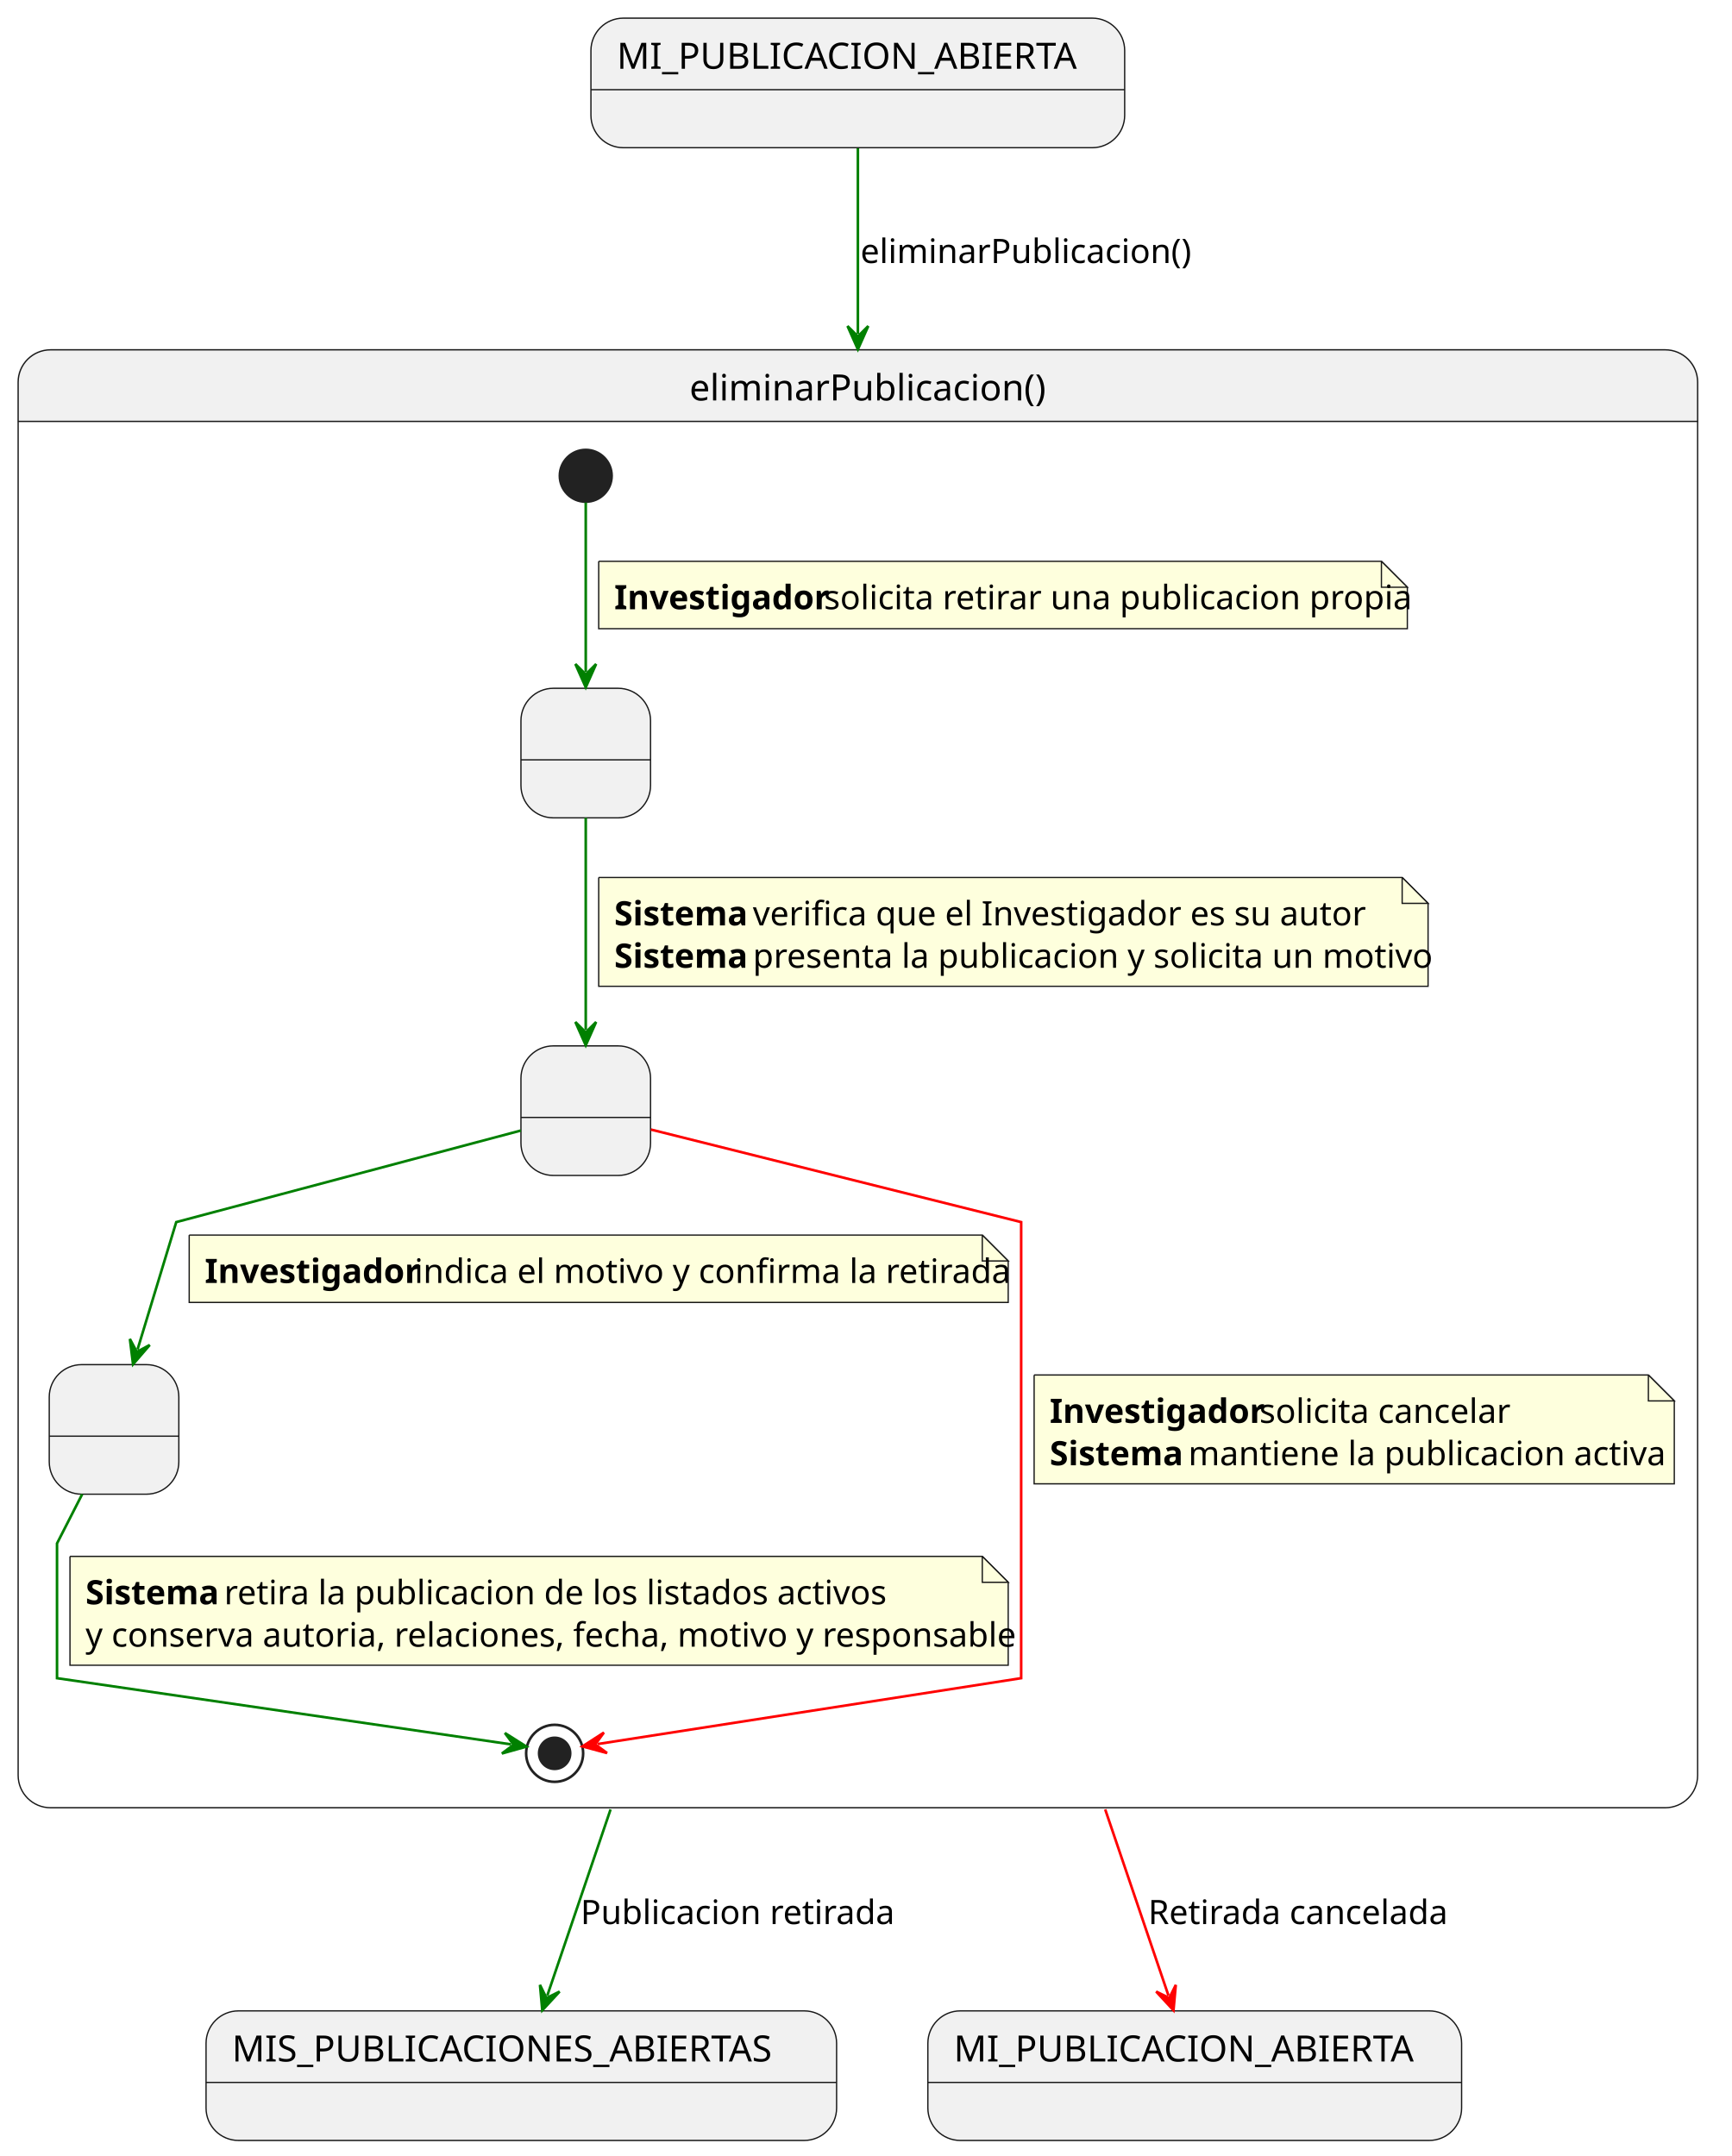
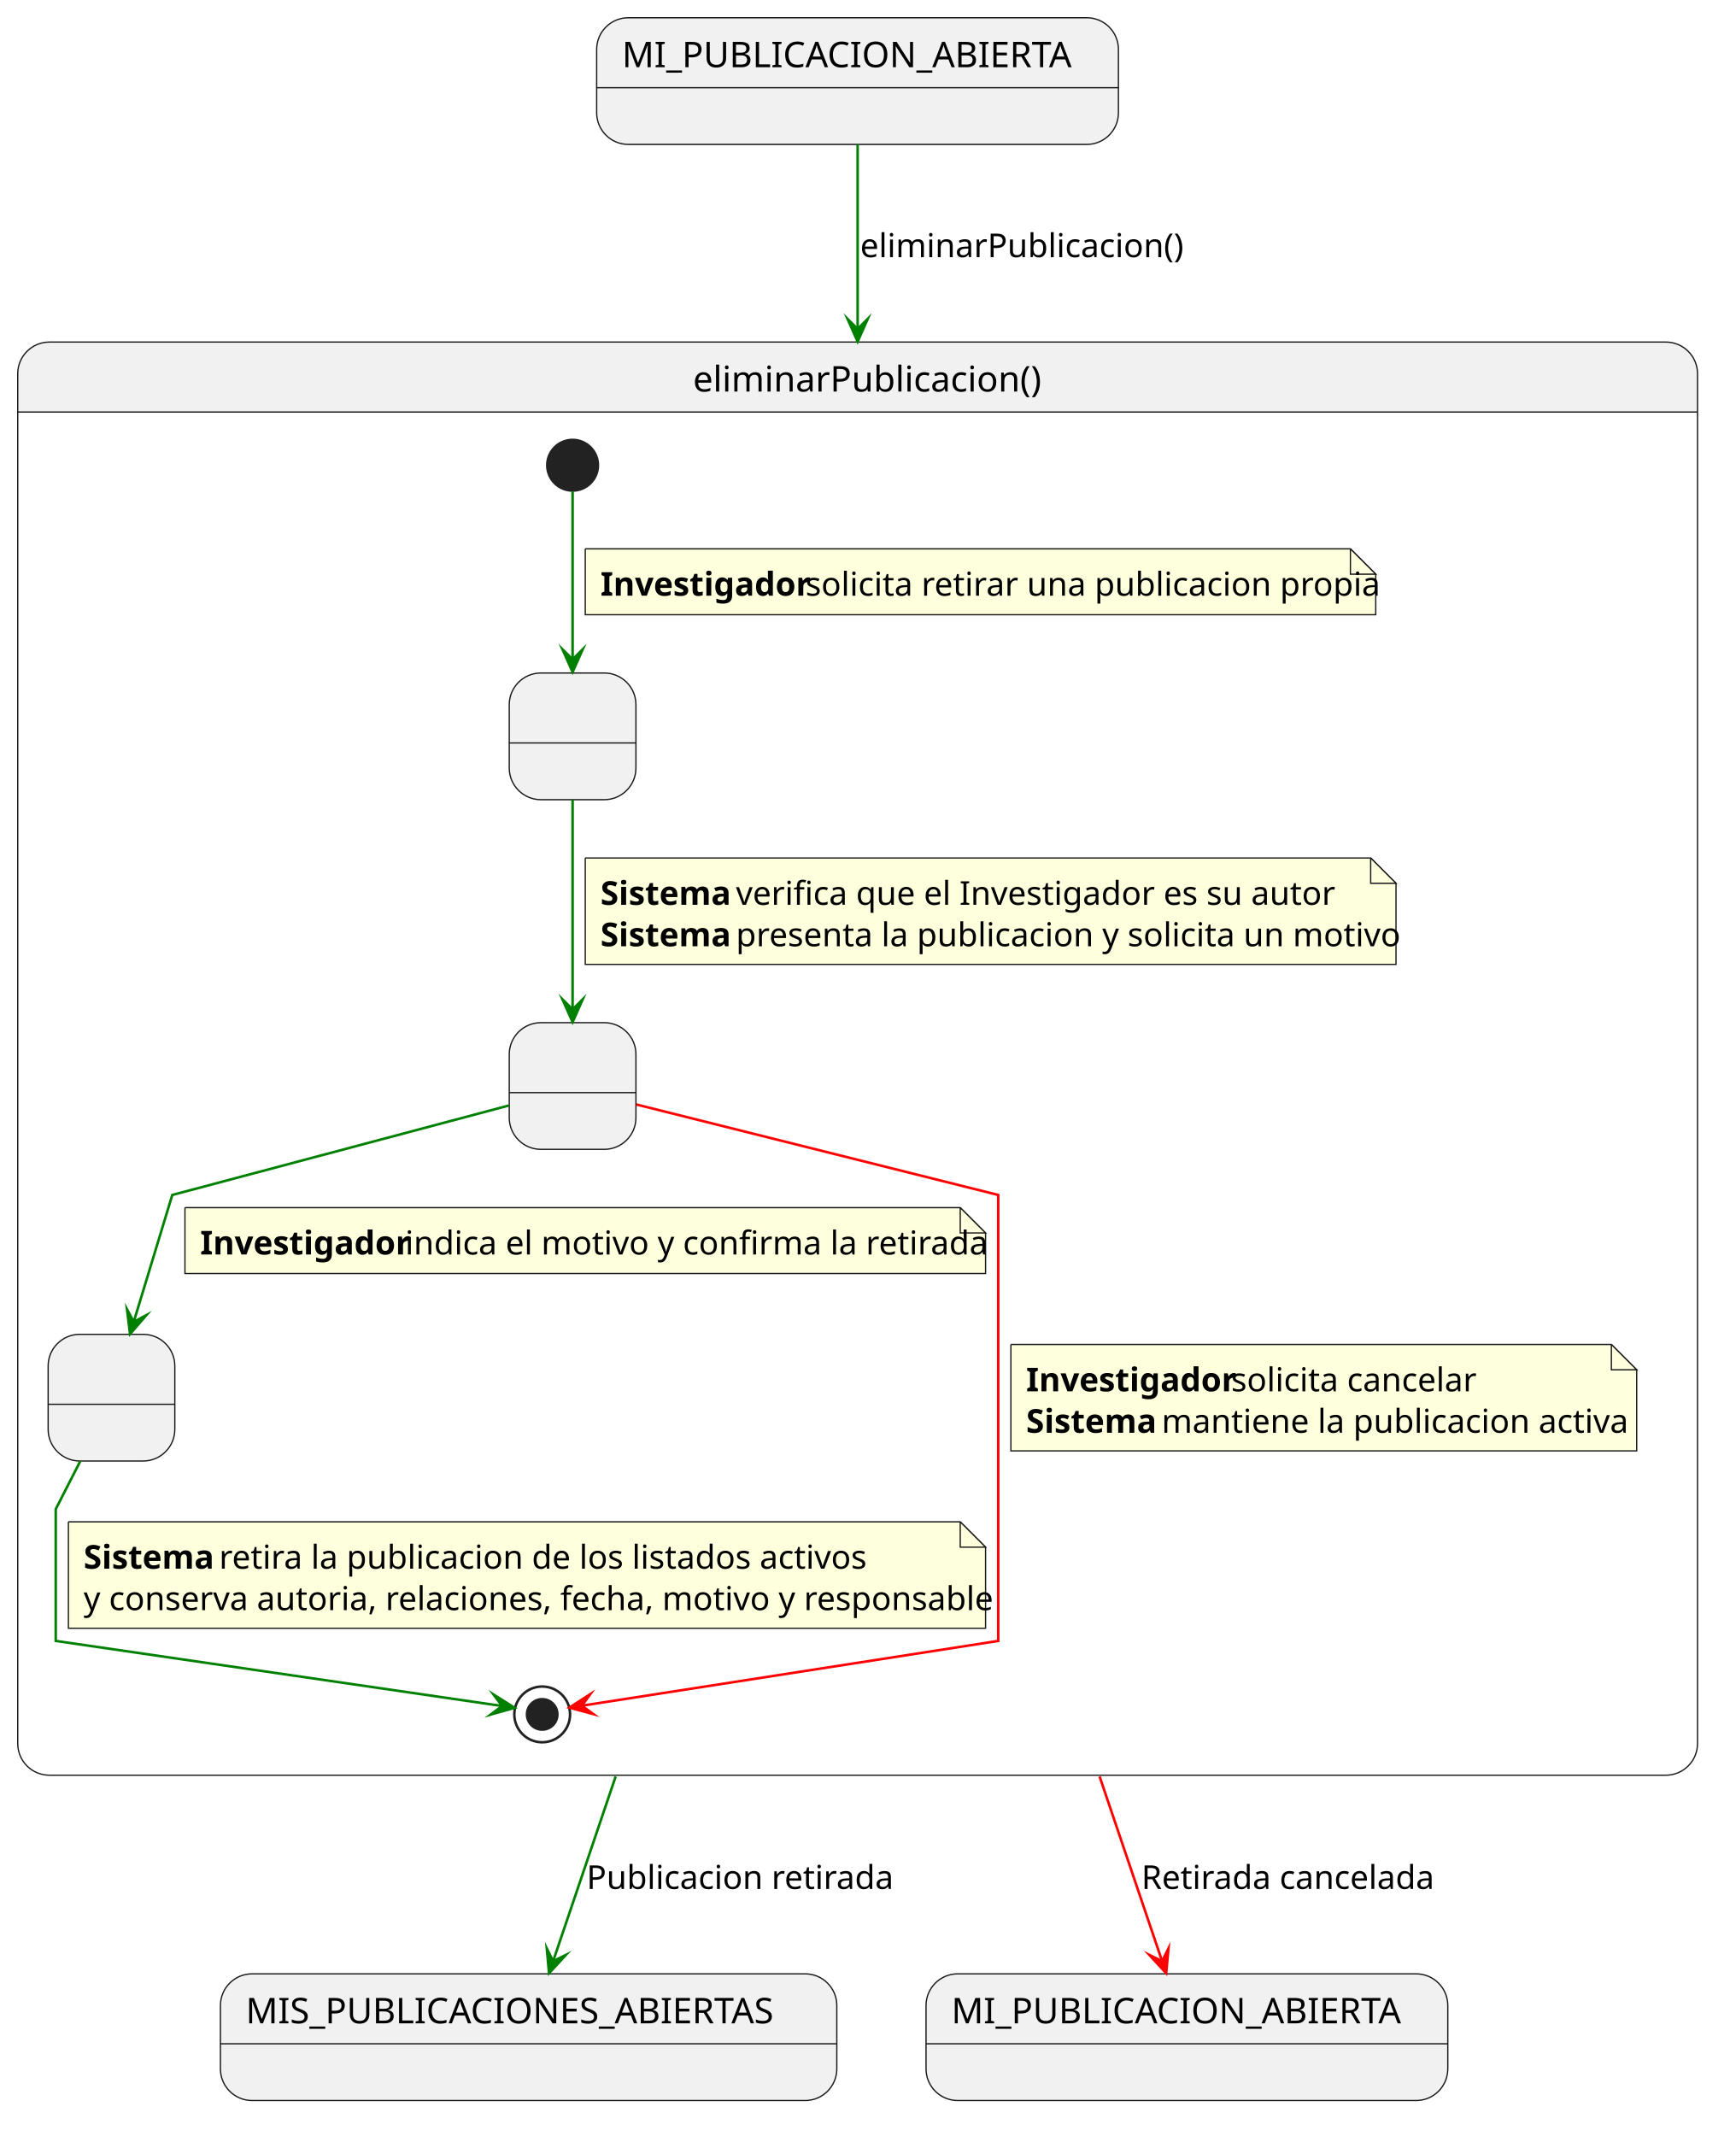
- <svg xmlns="http://www.w3.org/2000/svg" contentStyleType="text/css" height="832px" preserveAspectRatio="none" style="width:668px;height:832px;background:#FFFFFF;" version="1.1" viewBox="0 0 668 832" width="668px" zoomAndPan="magnify">
+ <svg xmlns="http://www.w3.org/2000/svg" contentStyleType="text/css" data-diagram-type="STATE" height="843px" preserveAspectRatio="none" style="width:685px;height:843px;background:#FFFFFF;" version="1.1" viewBox="0 0 685 843" width="685px" zoomAndPan="magnify">
  <defs />
  <g>
-     <g id="in1">
-       <rect fill="#F1F1F1" height="50" rx="12.5" ry="12.5" style="stroke:#181818;stroke-width:0.5;" width="205.938" x="228" y="7" />
-       <line style="stroke:#181818;stroke-width:0.5;" x1="228" x2="433.938" y1="34.609" y2="34.609" />
-       <text fill="#000000" font-family="sans-serif" font-size="14" lengthAdjust="spacing" textLength="185.938" x="238" y="26.533">MI_PUBLICACION_ABIERTA</text>
+     <g class="entity" data-qualified-name="in1" data-source-line="3" id="ent0001">
+       <rect fill="#F1F1F1" height="50" rx="12.5" ry="12.5" style="stroke:#181818;stroke-width:0.5;" width="205.938" x="235.5" y="7" />
+       <line style="stroke:#181818;stroke-width:0.5;" x1="235.5" x2="441.438" y1="34.609" y2="34.609" />
+       <text fill="#000000" font-family="sans-serif" font-size="14" lengthAdjust="spacing" textLength="185.938" x="245.5" y="26.533">MI_PUBLICACION_ABIERTA</text>
    </g>
-     <path d="M19.5,135 L642.5,135 A12.5,12.5 0 0 1 655,147.5 L655,162.609 L7,162.609 L7,147.5 A12.5,12.5 0 0 1 19.5,135 " fill="#F1F1F1" style="stroke:#F1F1F1;stroke-width:1;" />
-     <rect fill="none" height="562.609" rx="12.5" ry="12.5" style="stroke:#181818;stroke-width:0.5;" width="648" x="7" y="135" />
-     <line style="stroke:#181818;stroke-width:0.5;" x1="7" x2="655" y1="162.609" y2="162.609" />
-     <text fill="#000000" font-family="sans-serif" font-size="14" lengthAdjust="spacing" textLength="129.938" x="266.031" y="154.533">eliminarPublicacion()</text>
-     <g id="eliminarPublicacion.VerificandoAutoria">
-       <rect fill="#F1F1F1" height="50" rx="12.5" ry="12.5" style="stroke:#181818;stroke-width:0.5;" width="50" x="201" y="265.609" />
-       <line style="stroke:#181818;stroke-width:0.5;" x1="201" x2="251" y1="293.219" y2="293.219" />
-       <text fill="#000000" font-family="sans-serif" font-size="14" lengthAdjust="spacing" textLength="3.89" x="224.055" y="285.143"> </text>
+     <g class="entity" data-qualified-name="eliminarPublicacion" data-source-line="6" id="ent0002">
+       <path d="M19.5,135 L657.5,135 A12.5,12.5 0 0 1 670,147.5 L670,162.609 L7,162.609 L7,147.5 A12.5,12.5 0 0 1 19.5,135" fill="#F1F1F1" />
+       <rect fill="none" height="565.609" rx="12.5" ry="12.5" style="stroke:#181818;stroke-width:0.5;" width="663" x="7" y="135" />
+       <line style="stroke:#181818;stroke-width:0.5;" x1="7" x2="670" y1="162.609" y2="162.609" />
+       <text fill="#000000" font-family="sans-serif" font-size="14" lengthAdjust="spacing" textLength="129.938" x="273.531" y="154.533">eliminarPublicacion()</text>
+       <g class="entity" data-qualified-name="eliminarPublicacion.VerificandoAutoria" data-source-line="7" id="ent0003">
+         <rect fill="#F1F1F1" height="50" rx="12.5" ry="12.5" style="stroke:#181818;stroke-width:0.5;" width="50" x="201" y="265.609" />
+         <line style="stroke:#181818;stroke-width:0.5;" x1="201" x2="251" y1="293.219" y2="293.219" />
+         <text fill="#000000" font-family="sans-serif" font-size="14" lengthAdjust="spacing" textLength="3.89" x="224.055" y="285.143"> </text>
+       </g>
+       <g class="entity" data-qualified-name="eliminarPublicacion.ConfirmandoRetirada" data-source-line="8" id="ent0004">
+         <rect fill="#F1F1F1" height="50" rx="12.5" ry="12.5" style="stroke:#181818;stroke-width:0.5;" width="50" x="201" y="403.609" />
+         <line style="stroke:#181818;stroke-width:0.5;" x1="201" x2="251" y1="431.219" y2="431.219" />
+         <text fill="#000000" font-family="sans-serif" font-size="14" lengthAdjust="spacing" textLength="3.89" x="224.055" y="423.143"> </text>
+       </g>
+       <g class="entity" data-qualified-name="eliminarPublicacion.PublicacionRetirada" data-source-line="9" id="ent0005">
+         <rect fill="#F1F1F1" height="50" rx="12.5" ry="12.5" style="stroke:#181818;stroke-width:0.5;" width="50" x="19" y="526.609" />
+         <line style="stroke:#181818;stroke-width:0.5;" x1="19" x2="69" y1="554.219" y2="554.219" />
+         <text fill="#000000" font-family="sans-serif" font-size="14" lengthAdjust="spacing" textLength="3.89" x="42.055" y="546.143"> </text>
+       </g>
+       <g class="start_entity" data-qualified-name="eliminarPublicacion..start.eliminarPublicacion" data-source-line="11" id="ent0007">
+         <ellipse cx="226" cy="183.609" fill="#222222" rx="10" ry="10" style="stroke:#222222;stroke-width:1;" />
+       </g>
+       <g class="end_entity" data-qualified-name="eliminarPublicacion..end.eliminarPublicacion" data-source-line="27" id="ent0011">
+         <ellipse cx="214" cy="676.609" fill="none" rx="11" ry="11" style="stroke:#222222;stroke-width:1;" />
+         <ellipse cx="214" cy="676.609" fill="#222222" rx="6" ry="6" style="stroke:#222222;stroke-width:1;" />
+       </g>
+       <g class="link" data-entity-1="ent0007" data-entity-2="ent0003" data-link-type="dependency" data-source-line="11" id="lnk8">
+         <path d="M226,193.929 C226,209.789 226,237.519 226,260.249" fill="none" id="*start*eliminarPublicacion-to-VerificandoAutoria" style="stroke:#008000;stroke-width:1;" />
+         <polygon fill="#008000" points="226,265.249,230,256.249,226,260.249,222,256.249,226,265.249" style="stroke:#008000;stroke-width:1;stroke-linejoin:miter;stroke-miterlimit:10;" />
+         <path d="M231,216.609 L231,242.609 L543,242.609 L543,226.609 L533,216.609 L231,216.609" fill="#FEFFDD" style="stroke:#181818;stroke-width:0.5;" />
+         <path d="M533,216.609 L533,226.609 L543,226.609 L533,216.609" fill="#FEFFDD" style="stroke:#181818;stroke-width:0.5;" />
+         <text fill="#000000" font-family="sans-serif" font-size="13" font-weight="700" lengthAdjust="spacing" textLength="77.295" x="237" y="235.105">Investigador</text>
+         <text fill="#000000" font-family="sans-serif" font-size="13" lengthAdjust="spacing" textLength="211.002" x="317.907" y="235.105">solicita retirar una publicacion propia</text>
+       </g>
+       <g class="link" data-entity-1="ent0003" data-entity-2="ent0004" data-link-type="dependency" data-source-line="16" id="lnk9">
+         <path d="M226,315.609 C226,340.319 226,373.609 226,398.389" fill="none" id="VerificandoAutoria-to-ConfirmandoRetirada" style="stroke:#008000;stroke-width:1;" />
+         <polygon fill="#008000" points="226,403.389,230,394.389,226,398.389,222,394.389,226,403.389" style="stroke:#008000;stroke-width:1;stroke-linejoin:miter;stroke-miterlimit:10;" />
+         <path d="M231,338.609 L231,380.609 L551,380.609 L551,348.609 L541,338.609 L231,338.609" fill="#FEFFDD" style="stroke:#181818;stroke-width:0.5;" />
+         <path d="M541,338.609 L541,348.609 L551,348.609 L541,338.609" fill="#FEFFDD" style="stroke:#181818;stroke-width:0.5;" />
+         <text fill="#000000" font-family="sans-serif" font-size="13" font-weight="700" lengthAdjust="spacing" textLength="49.861" x="237" y="357.104">Sistema</text>
+         <text fill="#000000" font-family="sans-serif" font-size="13" lengthAdjust="spacing" textLength="222.568" x="290.473" y="357.104">verifica que el Investigador es su autor</text>
+         <text fill="#000000" font-family="sans-serif" font-size="13" font-weight="700" lengthAdjust="spacing" textLength="49.861" x="237" y="373.456">Sistema</text>
+         <text fill="#000000" font-family="sans-serif" font-size="13" lengthAdjust="spacing" textLength="246.41" x="290.473" y="373.456">presenta la publicacion y solicita un motivo</text>
+       </g>
+       <g class="link" data-entity-1="ent0004" data-entity-2="ent0005" data-link-type="dependency" data-source-line="22" id="lnk10">
+         <path d="M200.96,436.269 C156.41,448.109 68,471.609 68,471.609 C68,471.609 59.844,498.465 52.784,521.695" fill="none" id="ConfirmandoRetirada-to-PublicacionRetirada" style="stroke:#008000;stroke-width:1;" />
+         <polygon fill="#008000" points="51.33,526.479,57.774,519.031,52.784,521.695,50.12,516.705,51.33,526.479" style="stroke:#008000;stroke-width:1;stroke-linejoin:miter;stroke-miterlimit:10;" />
+         <path d="M73,476.609 L73,502.609 L389,502.609 L389,486.609 L379,476.609 L73,476.609" fill="#FEFFDD" style="stroke:#181818;stroke-width:0.5;" />
+         <path d="M379,476.609 L379,486.609 L389,486.609 L379,476.609" fill="#FEFFDD" style="stroke:#181818;stroke-width:0.5;" />
+         <text fill="#000000" font-family="sans-serif" font-size="13" font-weight="700" lengthAdjust="spacing" textLength="77.295" x="79" y="495.104">Investigador</text>
+         <text fill="#000000" font-family="sans-serif" font-size="13" lengthAdjust="spacing" textLength="214.589" x="159.907" y="495.104">indica el motivo y confirma la retirada</text>
+       </g>
+       <g class="link" data-entity-1="ent0005" data-entity-2="ent0011" data-link-type="dependency" data-source-line="27" id="lnk12">
+         <path d="M31.71,576.619 C26.67,586.469 22,595.609 22,595.609 C22,595.609 22,647.609 22,647.609 C22,647.609 157.562,667.378 198.182,673.298" fill="none" id="PublicacionRetirada-to-*end*eliminarPublicacion" style="stroke:#008000;stroke-width:1;" />
+         <polygon fill="#008000" points="203.13,674.019,194.801,668.763,198.182,673.298,193.647,676.68,203.13,674.019" style="stroke:#008000;stroke-width:1;stroke-linejoin:miter;stroke-miterlimit:10;" />
+         <path d="M27,600.609 L27,642.609 L389,642.609 L389,610.609 L379,600.609 L27,600.609" fill="#FEFFDD" style="stroke:#181818;stroke-width:0.5;" />
+         <path d="M379,600.609 L379,610.609 L389,610.609 L379,600.609" fill="#FEFFDD" style="stroke:#181818;stroke-width:0.5;" />
+         <text fill="#000000" font-family="sans-serif" font-size="13" font-weight="700" lengthAdjust="spacing" textLength="49.861" x="33" y="619.105">Sistema</text>
+         <text fill="#000000" font-family="sans-serif" font-size="13" lengthAdjust="spacing" textLength="242.068" x="86.473" y="619.105">retira la publicacion de los listados activos</text>
+         <text fill="#000000" font-family="sans-serif" font-size="13" lengthAdjust="spacing" textLength="341.79" x="33" y="635.456">y conserva autoria, relaciones, fecha, motivo y responsable</text>
+       </g>
+       <g class="link" data-entity-1="ent0004" data-entity-2="ent0011" data-link-type="dependency" data-source-line="33" id="lnk13">
+         <path d="M251.15,435.899 C298.02,447.609 394,471.609 394,471.609 C394,471.609 394,647.609 394,647.609 C394,647.609 268.411,667.141 229.661,673.171" fill="none" id="ConfirmandoRetirada-to-*end*eliminarPublicacion" style="stroke:#FF0000;stroke-width:1;" />
+         <polygon fill="#FF0000" points="224.72,673.939,234.228,676.508,229.661,673.171,232.998,668.603,224.72,673.939" style="stroke:#FF0000;stroke-width:1;stroke-linejoin:miter;stroke-miterlimit:10;" />
+         <path d="M399,530.609 L399,572.609 L646,572.609 L646,540.609 L636,530.609 L399,530.609" fill="#FEFFDD" style="stroke:#181818;stroke-width:0.5;" />
+         <path d="M636,530.609 L636,540.609 L646,540.609 L636,530.609" fill="#FEFFDD" style="stroke:#181818;stroke-width:0.5;" />
+         <text fill="#000000" font-family="sans-serif" font-size="13" font-weight="700" lengthAdjust="spacing" textLength="77.295" x="405" y="549.105">Investigador</text>
+         <text fill="#000000" font-family="sans-serif" font-size="13" lengthAdjust="spacing" textLength="92.485" x="485.907" y="549.105">solicita cancelar</text>
+         <text fill="#000000" font-family="sans-serif" font-size="13" font-weight="700" lengthAdjust="spacing" textLength="49.861" x="405" y="565.456">Sistema</text>
+         <text fill="#000000" font-family="sans-serif" font-size="13" lengthAdjust="spacing" textLength="173.437" x="458.473" y="565.456">mantiene la publicacion activa</text>
+       </g>
    </g>
-     <g id="eliminarPublicacion.ConfirmandoRetirada">
-       <rect fill="#F1F1F1" height="50" rx="12.5" ry="12.5" style="stroke:#181818;stroke-width:0.5;" width="50" x="201" y="403.609" />
-       <line style="stroke:#181818;stroke-width:0.5;" x1="201" x2="251" y1="431.219" y2="431.219" />
-       <text fill="#000000" font-family="sans-serif" font-size="14" lengthAdjust="spacing" textLength="3.89" x="224.055" y="423.143"> </text>
+     <g class="entity" data-qualified-name="MIS_PUBLICACIONES_ABIERTAS" data-source-line="40" id="ent0014">
+       <rect fill="#F1F1F1" height="50" rx="12.5" ry="12.5" style="stroke:#181818;stroke-width:0.5;" width="243.289" x="87" y="779" />
+       <line style="stroke:#181818;stroke-width:0.5;" x1="87" x2="330.289" y1="806.609" y2="806.609" />
+       <text fill="#000000" font-family="sans-serif" font-size="14" lengthAdjust="spacing" textLength="223.289" x="97" y="798.533">MIS_PUBLICACIONES_ABIERTAS</text>
    </g>
-     <g id="eliminarPublicacion.PublicacionRetirada">
-       <rect fill="#F1F1F1" height="50" rx="12.5" ry="12.5" style="stroke:#181818;stroke-width:0.5;" width="50" x="19" y="526.609" />
-       <line style="stroke:#181818;stroke-width:0.5;" x1="19" x2="69" y1="554.219" y2="554.219" />
-       <text fill="#000000" font-family="sans-serif" font-size="14" lengthAdjust="spacing" textLength="3.89" x="42.055" y="546.143"> </text>
+     <g class="entity" data-qualified-name="MI_PUBLICACION_ABIERTA" data-source-line="41" id="ent0016">
+       <rect fill="#F1F1F1" height="50" rx="12.5" ry="12.5" style="stroke:#181818;stroke-width:0.5;" width="205.938" x="365.5" y="779" />
+       <line style="stroke:#181818;stroke-width:0.5;" x1="365.5" x2="571.438" y1="806.609" y2="806.609" />
+       <text fill="#000000" font-family="sans-serif" font-size="14" lengthAdjust="spacing" textLength="185.938" x="375.5" y="798.533">MI_PUBLICACION_ABIERTA</text>
    </g>
-     <ellipse cx="226" cy="183.609" fill="#222222" rx="10" ry="10" style="stroke:#222222;stroke-width:1;" />
-     <ellipse cx="214" cy="676.609" fill="none" rx="11" ry="11" style="stroke:#222222;stroke-width:1;" />
-     <ellipse cx="214" cy="676.609" fill="#222222" rx="6" ry="6" style="stroke:#222222;stroke-width:1;" />
-     <g id="link_*start*eliminarPublicacion_VerificandoAutoria">
-       <path d="M226,193.929 C226,209.789 226,236.519 226,259.249 " fill="none" id="*start*eliminarPublicacion-to-VerificandoAutoria" style="stroke:#008000;stroke-width:1;" />
-       <polygon fill="#008000" points="226,265.249,230,256.249,226,260.249,222,256.249,226,265.249" style="stroke:#008000;stroke-width:1;" />
-       <path d="M231,216.609 L231,242.609 L543,242.609 L543,226.609 L533,216.609 L231,216.609 " fill="#FEFFDD" style="stroke:#181818;stroke-width:0.5;" />
-       <path d="M533,216.609 L533,226.609 L543,226.609 L533,216.609 " fill="#FEFFDD" style="stroke:#181818;stroke-width:0.5;" />
-       <text fill="#000000" font-family="sans-serif" font-size="13" font-weight="bold" lengthAdjust="spacing" textLength="77.295" x="237" y="235.105">Investigador</text>
-       <text fill="#000000" font-family="sans-serif" font-size="13" lengthAdjust="spacing" textLength="211.002" x="317.907" y="235.105">solicita retirar una publicacion propia</text>
+     <g class="link" data-entity-1="ent0001" data-entity-2="ent0002" data-link-type="dependency" data-source-line="4" id="lnk6">
+       <path d="M338.5,57.02 C338.5,75.41 338.5,97.98 338.5,129.83" fill="none" id="in1-to-eliminarPublicacion" style="stroke:#008000;stroke-width:1;" />
+       <polygon fill="#008000" points="338.5,134.83,342.5,125.83,338.5,129.83,334.5,125.83,338.5,134.83" style="stroke:#008000;stroke-width:1;stroke-linejoin:miter;stroke-miterlimit:10;" />
+       <text fill="#000000" font-family="sans-serif" font-size="13" lengthAdjust="spacing" textLength="120.656" x="339.5" y="101.495">eliminarPublicacion()</text>
    </g>
-     <g id="link_VerificandoAutoria_ConfirmandoRetirada">
-       <path d="M226,315.609 C226,340.319 226,372.609 226,397.389 " fill="none" id="VerificandoAutoria-to-ConfirmandoRetirada" style="stroke:#008000;stroke-width:1;" />
-       <polygon fill="#008000" points="226,403.389,230,394.389,226,398.389,222,394.389,226,403.389" style="stroke:#008000;stroke-width:1;" />
-       <path d="M231,338.609 L231,380.609 L551,380.609 L551,348.609 L541,338.609 L231,338.609 " fill="#FEFFDD" style="stroke:#181818;stroke-width:0.5;" />
-       <path d="M541,338.609 L541,348.609 L551,348.609 L541,338.609 " fill="#FEFFDD" style="stroke:#181818;stroke-width:0.5;" />
-       <text fill="#000000" font-family="sans-serif" font-size="13" font-weight="bold" lengthAdjust="spacing" textLength="49.861" x="237" y="357.104">Sistema</text>
-       <text fill="#000000" font-family="sans-serif" font-size="13" lengthAdjust="spacing" textLength="222.568" x="290.473" y="357.104">verifica que el Investigador es su autor</text>
-       <text fill="#000000" font-family="sans-serif" font-size="13" font-weight="bold" lengthAdjust="spacing" textLength="49.861" x="237" y="373.456">Sistema</text>
-       <text fill="#000000" font-family="sans-serif" font-size="13" lengthAdjust="spacing" textLength="246.41" x="290.473" y="373.456">presenta la publicacion y solicita un motivo</text>
+     <g class="link" data-entity-1="ent0002" data-entity-2="ent0014" data-link-type="dependency" data-source-line="40" id="lnk15">
+       <path d="M243,701.1 C232.25,732.85 224.543,755.614 218.314,774.014" fill="none" id="eliminarPublicacion-to-MIS_PUBLICACIONES_ABIERTAS" style="stroke:#008000;stroke-width:1;" />
+       <polygon fill="#008000" points="216.71,778.75,223.385,771.508,218.314,774.014,215.808,768.943,216.71,778.75" style="stroke:#008000;stroke-width:1;stroke-linejoin:miter;stroke-miterlimit:10;" />
+       <text fill="#000000" font-family="sans-serif" font-size="13" lengthAdjust="spacing" textLength="114.175" x="231.5" y="745.495">Publicacion retirada</text>
    </g>
-     <g id="link_ConfirmandoRetirada_PublicacionRetirada">
-       <path d="M200.96,436.269 C156.41,448.109 68,471.609 68,471.609 C68,471.609 60.135,497.509 53.075,520.739 " fill="none" id="ConfirmandoRetirada-to-PublicacionRetirada" style="stroke:#008000;stroke-width:1;" />
-       <polygon fill="#008000" points="51.33,526.479,57.774,519.031,52.784,521.695,50.12,516.705,51.33,526.479" style="stroke:#008000;stroke-width:1;" />
-       <path d="M73,476.609 L73,502.609 L389,502.609 L389,486.609 L379,476.609 L73,476.609 " fill="#FEFFDD" style="stroke:#181818;stroke-width:0.5;" />
-       <path d="M379,476.609 L379,486.609 L389,486.609 L379,476.609 " fill="#FEFFDD" style="stroke:#181818;stroke-width:0.5;" />
-       <text fill="#000000" font-family="sans-serif" font-size="13" font-weight="bold" lengthAdjust="spacing" textLength="77.295" x="79" y="495.104">Investigador</text>
-       <text fill="#000000" font-family="sans-serif" font-size="13" lengthAdjust="spacing" textLength="214.589" x="159.907" y="495.104">indica el motivo y confirma la retirada</text>
-     </g>
-     <g id="link_PublicacionRetirada_*end*eliminarPublicacion">
-       <path d="M31.71,576.619 C26.67,586.469 22,595.609 22,595.609 C22,595.609 22,647.609 22,647.609 C22,647.609 156.573,667.234 197.193,673.154 " fill="none" id="PublicacionRetirada-to-*end*eliminarPublicacion" style="stroke:#008000;stroke-width:1;" />
-       <polygon fill="#008000" points="203.13,674.019,194.801,668.763,198.182,673.298,193.647,676.68,203.13,674.019" style="stroke:#008000;stroke-width:1;" />
-       <path d="M27,600.609 L27,642.609 L389,642.609 L389,610.609 L379,600.609 L27,600.609 " fill="#FEFFDD" style="stroke:#181818;stroke-width:0.5;" />
-       <path d="M379,600.609 L379,610.609 L389,610.609 L379,600.609 " fill="#FEFFDD" style="stroke:#181818;stroke-width:0.5;" />
-       <text fill="#000000" font-family="sans-serif" font-size="13" font-weight="bold" lengthAdjust="spacing" textLength="49.861" x="33" y="619.105">Sistema</text>
-       <text fill="#000000" font-family="sans-serif" font-size="13" lengthAdjust="spacing" textLength="242.068" x="86.473" y="619.105">retira la publicacion de los listados activos</text>
-       <text fill="#000000" font-family="sans-serif" font-size="13" lengthAdjust="spacing" textLength="341.79" x="33" y="635.456">y conserva autoria, relaciones, fecha, motivo y responsable</text>
-     </g>
-     <g id="link_ConfirmandoRetirada_*end*eliminarPublicacion">
-       <path d="M251.15,435.899 C298.02,447.609 394,471.609 394,471.609 C394,471.609 394,647.609 394,647.609 C394,647.609 269.399,666.987 230.649,673.017 " fill="none" id="ConfirmandoRetirada-to-*end*eliminarPublicacion" style="stroke:#FF0000;stroke-width:1;" />
-       <polygon fill="#FF0000" points="224.72,673.939,234.228,676.508,229.661,673.171,232.998,668.603,224.72,673.939" style="stroke:#FF0000;stroke-width:1;" />
-       <path d="M399,530.609 L399,572.609 L646,572.609 L646,540.609 L636,530.609 L399,530.609 " fill="#FEFFDD" style="stroke:#181818;stroke-width:0.5;" />
-       <path d="M636,530.609 L636,540.609 L646,540.609 L636,530.609 " fill="#FEFFDD" style="stroke:#181818;stroke-width:0.5;" />
-       <text fill="#000000" font-family="sans-serif" font-size="13" font-weight="bold" lengthAdjust="spacing" textLength="77.295" x="405" y="549.105">Investigador</text>
-       <text fill="#000000" font-family="sans-serif" font-size="13" lengthAdjust="spacing" textLength="92.485" x="485.907" y="549.105">solicita cancelar</text>
-       <text fill="#000000" font-family="sans-serif" font-size="13" font-weight="bold" lengthAdjust="spacing" textLength="49.861" x="405" y="565.456">Sistema</text>
-       <text fill="#000000" font-family="sans-serif" font-size="13" lengthAdjust="spacing" textLength="173.437" x="458.473" y="565.456">mantiene la publicacion activa</text>
-     </g>
-     <g id="MIS_PUBLICACIONES_ABIERTAS">
-       <rect fill="#F1F1F1" height="50" rx="12.5" ry="12.5" style="stroke:#181818;stroke-width:0.5;" width="243.289" x="79.5" y="776" />
-       <line style="stroke:#181818;stroke-width:0.5;" x1="79.5" x2="322.789" y1="803.609" y2="803.609" />
-       <text fill="#000000" font-family="sans-serif" font-size="14" lengthAdjust="spacing" textLength="223.289" x="89.5" y="795.533">MIS_PUBLICACIONES_ABIERTAS</text>
-     </g>
-     <g id="MI_PUBLICACION_ABIERTA">
-       <rect fill="#F1F1F1" height="50" rx="12.5" ry="12.5" style="stroke:#181818;stroke-width:0.5;" width="205.938" x="358" y="776" />
-       <line style="stroke:#181818;stroke-width:0.5;" x1="358" x2="563.938" y1="803.609" y2="803.609" />
-       <text fill="#000000" font-family="sans-serif" font-size="14" lengthAdjust="spacing" textLength="185.938" x="368" y="795.533">MI_PUBLICACION_ABIERTA</text>
-     </g>
-     <g id="link_in1_eliminarPublicacion">
-       <path d="M331,57.22 C331,75.61 331,97.1 331,128.83 " fill="none" id="in1-to-eliminarPublicacion" style="stroke:#008000;stroke-width:1;" />
-       <polygon fill="#008000" points="331,134.83,335,125.83,331,129.83,327,125.83,331,134.83" style="stroke:#008000;stroke-width:1;" />
-       <text fill="#000000" font-family="sans-serif" font-size="13" lengthAdjust="spacing" textLength="120.656" x="332" y="101.495">eliminarPublicacion()</text>
-     </g>
-     <g id="link_eliminarPublicacion_MIS_PUBLICACIONES_ABIERTAS">
-       <path d="M235.58,698.25 C224.81,729.94 217.412,751.719 211.162,770.099 " fill="none" id="eliminarPublicacion-to-MIS_PUBLICACIONES_ABIERTAS" style="stroke:#008000;stroke-width:1;" />
-       <polygon fill="#008000" points="209.23,775.78,215.915,768.547,210.84,771.046,208.34,765.971,209.23,775.78" style="stroke:#008000;stroke-width:1;" />
-       <text fill="#000000" font-family="sans-serif" font-size="13" lengthAdjust="spacing" textLength="114.175" x="224" y="742.495">Publicacion retirada</text>
-     </g>
-     <g id="link_eliminarPublicacion_MI_PUBLICACION_ABIERTA">
-       <path d="M426.42,698.25 C437.19,729.94 444.588,751.719 450.838,770.099 " fill="none" id="eliminarPublicacion-to-MI_PUBLICACION_ABIERTA" style="stroke:#FF0000;stroke-width:1;" />
-       <polygon fill="#FF0000" points="452.77,775.78,453.66,765.971,451.16,771.046,446.086,768.547,452.77,775.78" style="stroke:#FF0000;stroke-width:1;" />
-       <text fill="#000000" font-family="sans-serif" font-size="13" lengthAdjust="spacing" textLength="112.017" x="443" y="742.495">Retirada cancelada</text>
+     <g class="link" data-entity-1="ent0002" data-entity-2="ent0016" data-link-type="dependency" data-source-line="41" id="lnk17">
+       <path d="M434,701.1 C444.75,732.85 452.457,755.614 458.687,774.014" fill="none" id="eliminarPublicacion-to-MI_PUBLICACION_ABIERTA" style="stroke:#FF0000;stroke-width:1;" />
+       <polygon fill="#FF0000" points="460.29,778.75,461.192,768.943,458.687,774.014,453.615,771.508,460.29,778.75" style="stroke:#FF0000;stroke-width:1;stroke-linejoin:miter;stroke-miterlimit:10;" />
+       <text fill="#000000" font-family="sans-serif" font-size="13" lengthAdjust="spacing" textLength="112.017" x="450.5" y="745.495">Retirada cancelada</text>
    </g>
  </g>
</svg>
